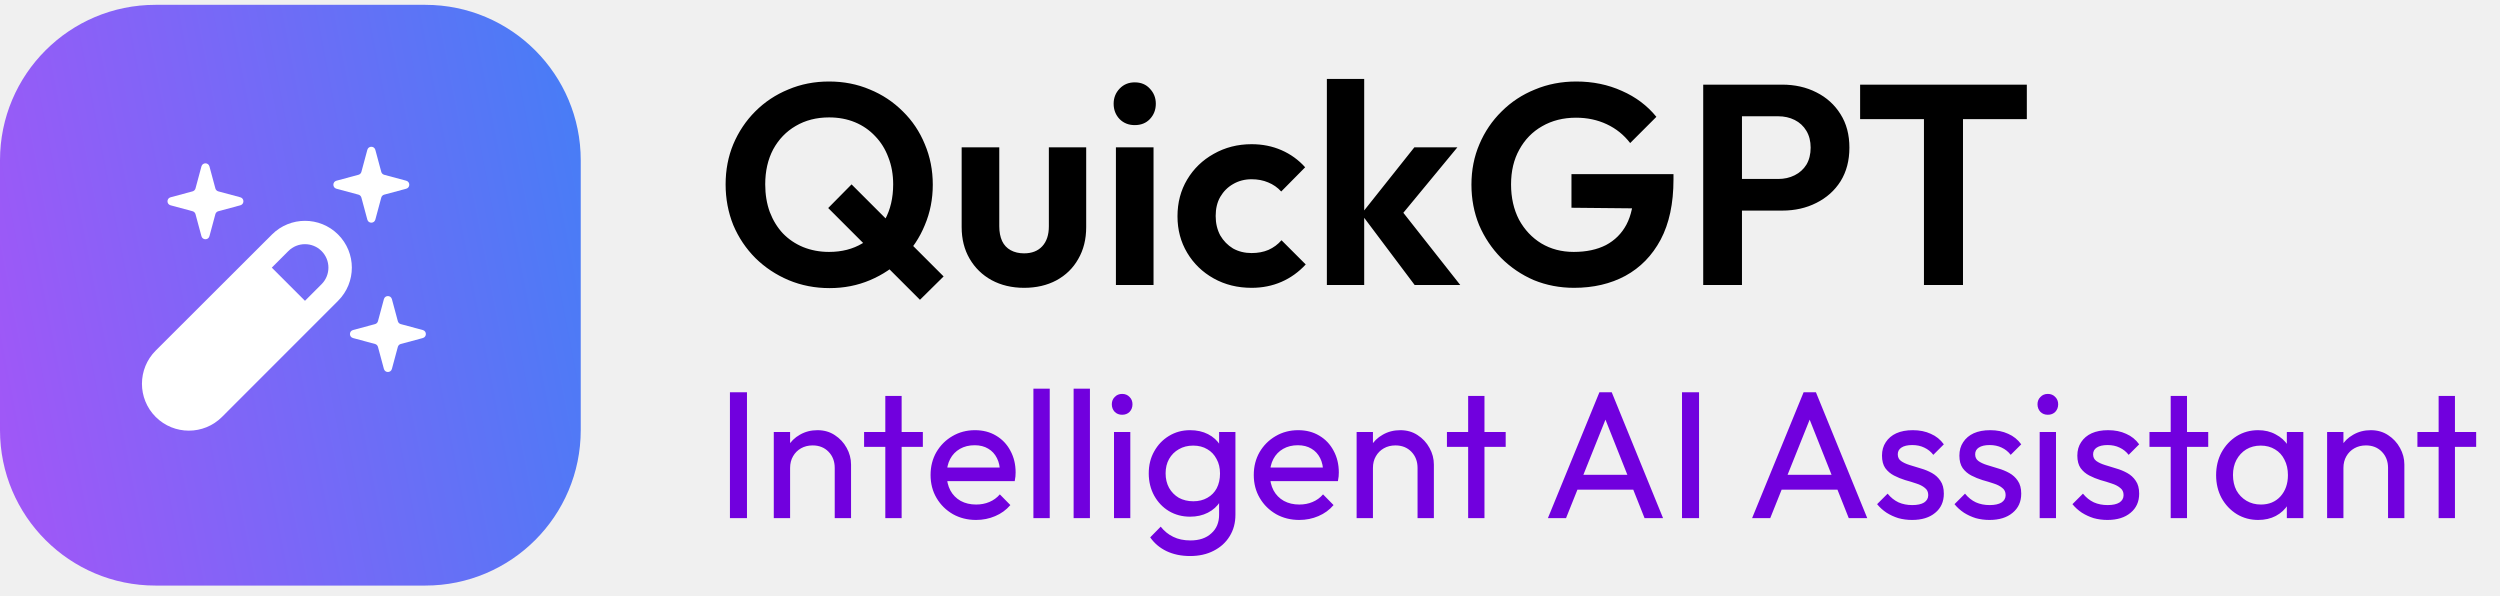
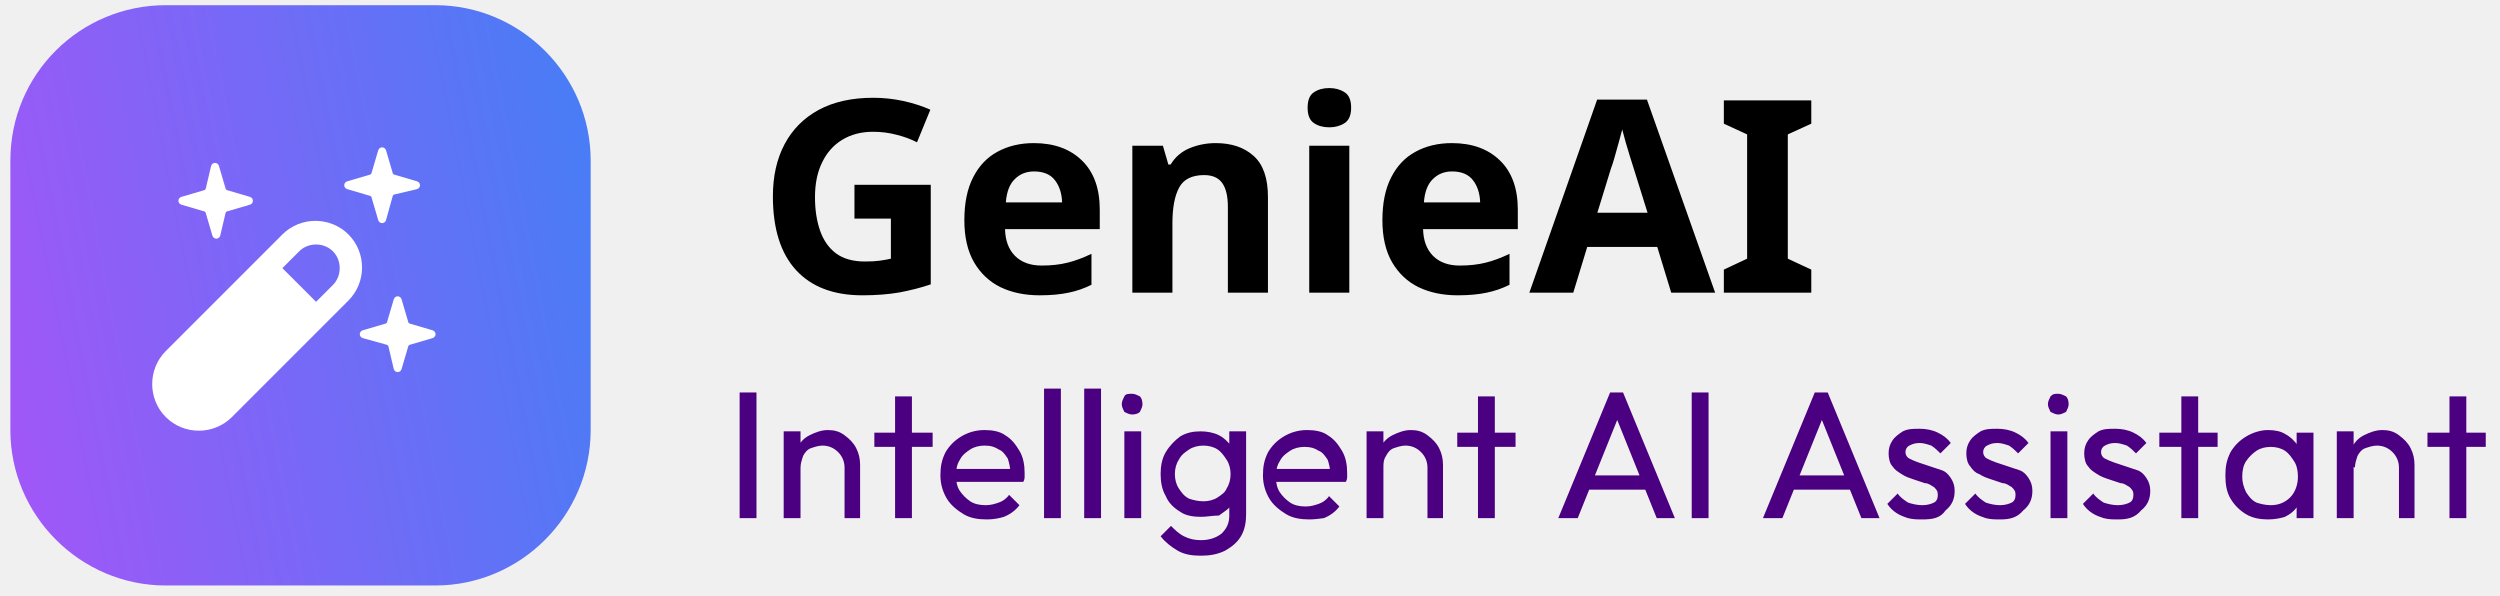
- <svg xmlns="http://www.w3.org/2000/svg" width="193" height="46" viewBox="0 0 193 46" fill="none">
-   <path d="M64.047 22.242C62.918 22.242 61.862 22.037 60.879 21.626C59.911 21.215 59.06 20.651 58.327 19.932C57.594 19.199 57.022 18.348 56.611 17.38C56.215 16.397 56.017 15.349 56.017 14.234C56.017 13.119 56.215 12.085 56.611 11.132C57.022 10.164 57.587 9.321 58.305 8.602C59.038 7.869 59.889 7.304 60.857 6.908C61.825 6.497 62.874 6.292 64.003 6.292C65.132 6.292 66.181 6.497 67.149 6.908C68.117 7.304 68.968 7.869 69.701 8.602C70.434 9.321 70.999 10.164 71.395 11.132C71.806 12.1 72.011 13.141 72.011 14.256C72.011 15.371 71.806 16.412 71.395 17.38C70.999 18.348 70.434 19.199 69.701 19.932C68.983 20.651 68.139 21.215 67.171 21.626C66.203 22.037 65.162 22.242 64.047 22.242ZM71.021 23.144L63.937 16.06L65.741 14.234L72.847 21.34L71.021 23.144ZM64.003 19.448C64.986 19.448 65.844 19.228 66.577 18.788C67.325 18.348 67.904 17.739 68.315 16.962C68.74 16.185 68.953 15.275 68.953 14.234C68.953 13.471 68.829 12.775 68.579 12.144C68.344 11.513 68.007 10.971 67.567 10.516C67.127 10.047 66.606 9.687 66.005 9.438C65.404 9.189 64.737 9.064 64.003 9.064C63.035 9.064 62.177 9.284 61.429 9.724C60.696 10.149 60.117 10.751 59.691 11.528C59.281 12.305 59.075 13.207 59.075 14.234C59.075 15.011 59.193 15.723 59.427 16.368C59.676 17.013 60.014 17.563 60.439 18.018C60.879 18.473 61.4 18.825 62.001 19.074C62.617 19.323 63.285 19.448 64.003 19.448ZM79.058 22.22C78.119 22.22 77.283 22.022 76.55 21.626C75.831 21.23 75.267 20.68 74.856 19.976C74.445 19.272 74.24 18.458 74.24 17.534V11.374H77.144V17.468C77.144 17.908 77.217 18.289 77.364 18.612C77.511 18.92 77.731 19.155 78.024 19.316C78.317 19.477 78.662 19.558 79.058 19.558C79.659 19.558 80.129 19.375 80.466 19.008C80.803 18.641 80.972 18.128 80.972 17.468V11.374H83.854V17.534C83.854 18.473 83.649 19.294 83.238 19.998C82.842 20.702 82.277 21.252 81.544 21.648C80.825 22.029 79.997 22.22 79.058 22.22ZM86.149 22V11.374H89.053V22L86.149 22ZM87.601 9.658C87.132 9.658 86.743 9.504 86.435 9.196C86.127 8.873 85.973 8.477 85.973 8.008C85.973 7.553 86.127 7.165 86.435 6.842C86.743 6.519 87.132 6.358 87.601 6.358C88.085 6.358 88.474 6.519 88.767 6.842C89.075 7.165 89.229 7.553 89.229 8.008C89.229 8.477 89.075 8.873 88.767 9.196C88.474 9.504 88.085 9.658 87.601 9.658ZM96.622 22.22C95.537 22.22 94.561 21.978 93.696 21.494C92.831 21.01 92.149 20.35 91.65 19.514C91.151 18.678 90.902 17.739 90.902 16.698C90.902 15.642 91.151 14.696 91.65 13.86C92.149 13.024 92.831 12.364 93.696 11.88C94.576 11.381 95.551 11.132 96.622 11.132C97.458 11.132 98.228 11.286 98.932 11.594C99.636 11.902 100.245 12.342 100.758 12.914L98.91 14.784C98.631 14.476 98.294 14.241 97.898 14.08C97.517 13.919 97.091 13.838 96.622 13.838C96.094 13.838 95.617 13.963 95.192 14.212C94.781 14.447 94.451 14.777 94.202 15.202C93.967 15.613 93.85 16.104 93.85 16.676C93.85 17.233 93.967 17.732 94.202 18.172C94.451 18.597 94.781 18.935 95.192 19.184C95.617 19.419 96.094 19.536 96.622 19.536C97.106 19.536 97.539 19.455 97.92 19.294C98.316 19.118 98.653 18.869 98.932 18.546L100.802 20.416C100.259 21.003 99.636 21.45 98.932 21.758C98.228 22.066 97.458 22.22 96.622 22.22ZM109.21 22L105.096 16.522L109.188 11.374H112.51L107.714 17.182L107.824 15.774L112.73 22H109.21ZM102.434 22V6.094H105.316V22H102.434ZM121.515 22.22C120.415 22.22 119.381 22.022 118.413 21.626C117.46 21.215 116.617 20.643 115.883 19.91C115.165 19.177 114.6 18.333 114.189 17.38C113.793 16.412 113.595 15.371 113.595 14.256C113.595 13.127 113.801 12.085 114.211 11.132C114.622 10.164 115.194 9.321 115.927 8.602C116.661 7.869 117.519 7.304 118.501 6.908C119.484 6.497 120.547 6.292 121.691 6.292C122.967 6.292 124.141 6.534 125.211 7.018C126.282 7.487 127.169 8.155 127.873 9.02L125.849 11.044C125.365 10.413 124.764 9.929 124.045 9.592C123.327 9.255 122.535 9.086 121.669 9.086C120.687 9.086 119.814 9.306 119.051 9.746C118.303 10.171 117.717 10.773 117.291 11.55C116.866 12.313 116.653 13.207 116.653 14.234C116.653 15.261 116.859 16.17 117.269 16.962C117.695 17.739 118.267 18.348 118.985 18.788C119.719 19.228 120.555 19.448 121.493 19.448C122.461 19.448 123.29 19.272 123.979 18.92C124.669 18.553 125.197 18.025 125.563 17.336C125.93 16.632 126.113 15.774 126.113 14.762L128.071 16.104L121.317 16.038V13.442H129.193V13.86C129.193 15.708 128.863 17.255 128.203 18.502C127.543 19.734 126.634 20.665 125.475 21.296C124.331 21.912 123.011 22.22 121.515 22.22ZM133.688 16.258V13.816L137.274 13.816C137.744 13.816 138.169 13.721 138.55 13.53C138.932 13.339 139.232 13.068 139.452 12.716C139.672 12.349 139.782 11.909 139.782 11.396C139.782 10.897 139.672 10.465 139.452 10.098C139.232 9.731 138.932 9.453 138.55 9.262C138.169 9.071 137.744 8.976 137.274 8.976L133.688 8.976V6.534H137.582C138.565 6.534 139.445 6.732 140.222 7.128C141.014 7.524 141.638 8.089 142.092 8.822C142.547 9.541 142.774 10.399 142.774 11.396C142.774 12.393 142.547 13.259 142.092 13.992C141.638 14.711 141.014 15.268 140.222 15.664C139.445 16.06 138.565 16.258 137.582 16.258H133.688ZM131.488 22V6.534H134.48V22H131.488ZM148.529 22V6.864H151.543V22L148.529 22ZM143.601 9.196V6.534H156.471V9.196H143.601Z" fill="black" />
-   <path d="M56.351 40V30.284H57.667V40H56.351ZM64.441 40V36.122C64.441 35.618 64.282 35.203 63.965 34.876C63.647 34.549 63.236 34.386 62.733 34.386C62.397 34.386 62.098 34.461 61.837 34.61C61.575 34.759 61.37 34.965 61.221 35.226C61.071 35.487 60.996 35.786 60.996 36.122L60.478 35.828C60.478 35.324 60.59 34.876 60.815 34.484C61.038 34.092 61.351 33.784 61.752 33.56C62.154 33.327 62.606 33.21 63.111 33.21C63.614 33.21 64.058 33.336 64.441 33.588C64.832 33.84 65.141 34.171 65.365 34.582C65.588 34.983 65.701 35.413 65.701 35.87V40H64.441ZM59.736 40V33.35H60.996V40H59.736ZM68.346 40V30.564H69.606V40H68.346ZM66.708 34.498V33.35H71.244V34.498H66.708ZM75.354 40.14C74.691 40.14 74.094 39.991 73.562 39.692C73.03 39.384 72.61 38.969 72.302 38.446C71.994 37.923 71.84 37.331 71.84 36.668C71.84 36.015 71.989 35.427 72.288 34.904C72.596 34.381 73.006 33.971 73.52 33.672C74.042 33.364 74.626 33.21 75.27 33.21C75.886 33.21 76.427 33.35 76.894 33.63C77.37 33.91 77.738 34.297 78 34.792C78.27 35.287 78.406 35.847 78.406 36.472C78.406 36.565 78.401 36.668 78.392 36.78C78.382 36.883 78.364 37.004 78.336 37.144H72.722V36.094H77.664L77.202 36.5C77.202 36.052 77.122 35.674 76.964 35.366C76.805 35.049 76.581 34.806 76.292 34.638C76.002 34.461 75.652 34.372 75.242 34.372C74.812 34.372 74.434 34.465 74.108 34.652C73.781 34.839 73.529 35.1 73.352 35.436C73.174 35.772 73.086 36.169 73.086 36.626C73.086 37.093 73.179 37.503 73.366 37.858C73.552 38.203 73.818 38.474 74.164 38.67C74.509 38.857 74.906 38.95 75.354 38.95C75.727 38.95 76.068 38.885 76.376 38.754C76.693 38.623 76.964 38.427 77.188 38.166L78 38.992C77.682 39.365 77.29 39.65 76.824 39.846C76.366 40.042 75.876 40.14 75.354 40.14ZM79.779 40V30.004H81.04V40H79.779ZM82.883 40V30.004H84.143V40H82.883ZM86.001 40V33.35H87.26V40H86.001ZM86.63 32.02C86.397 32.02 86.206 31.945 86.056 31.796C85.907 31.637 85.832 31.441 85.832 31.208C85.832 30.984 85.907 30.797 86.056 30.648C86.206 30.489 86.397 30.41 86.63 30.41C86.864 30.41 87.055 30.489 87.204 30.648C87.354 30.797 87.428 30.984 87.428 31.208C87.428 31.441 87.354 31.637 87.204 31.796C87.055 31.945 86.864 32.02 86.63 32.02ZM91.875 42.926C91.194 42.926 90.587 42.8 90.055 42.548C89.533 42.296 89.113 41.941 88.795 41.484L89.607 40.658C89.878 41.003 90.2 41.265 90.573 41.442C90.947 41.629 91.39 41.722 91.903 41.722C92.585 41.722 93.121 41.54 93.513 41.176C93.915 40.821 94.115 40.341 94.115 39.734V38.082L94.339 36.584L94.115 35.1V33.35H95.375V39.734C95.375 40.369 95.226 40.924 94.927 41.4C94.638 41.876 94.227 42.249 93.695 42.52C93.173 42.791 92.566 42.926 91.875 42.926ZM91.875 39.888C91.269 39.888 90.723 39.743 90.237 39.454C89.761 39.165 89.383 38.768 89.103 38.264C88.823 37.751 88.683 37.177 88.683 36.542C88.683 35.907 88.823 35.343 89.103 34.848C89.383 34.344 89.761 33.947 90.237 33.658C90.723 33.359 91.269 33.21 91.875 33.21C92.398 33.21 92.86 33.313 93.261 33.518C93.663 33.723 93.98 34.013 94.213 34.386C94.456 34.75 94.587 35.179 94.605 35.674V37.438C94.577 37.923 94.442 38.353 94.199 38.726C93.966 39.09 93.649 39.375 93.247 39.58C92.846 39.785 92.389 39.888 91.875 39.888ZM92.127 38.698C92.538 38.698 92.897 38.609 93.205 38.432C93.523 38.255 93.765 38.007 93.933 37.69C94.101 37.363 94.185 36.985 94.185 36.556C94.185 36.127 94.097 35.753 93.919 35.436C93.751 35.109 93.513 34.857 93.205 34.68C92.897 34.493 92.533 34.4 92.113 34.4C91.693 34.4 91.325 34.493 91.007 34.68C90.69 34.857 90.438 35.109 90.251 35.436C90.074 35.753 89.985 36.122 89.985 36.542C89.985 36.962 90.074 37.335 90.251 37.662C90.438 37.989 90.69 38.245 91.007 38.432C91.334 38.609 91.707 38.698 92.127 38.698ZM100.305 40.14C99.642 40.14 99.045 39.991 98.513 39.692C97.981 39.384 97.561 38.969 97.253 38.446C96.945 37.923 96.791 37.331 96.791 36.668C96.791 36.015 96.94 35.427 97.239 34.904C97.547 34.381 97.957 33.971 98.471 33.672C98.993 33.364 99.577 33.21 100.221 33.21C100.837 33.21 101.378 33.35 101.845 33.63C102.321 33.91 102.689 34.297 102.951 34.792C103.221 35.287 103.357 35.847 103.357 36.472C103.357 36.565 103.352 36.668 103.343 36.78C103.333 36.883 103.315 37.004 103.287 37.144H97.673V36.094H102.615L102.153 36.5C102.153 36.052 102.073 35.674 101.915 35.366C101.756 35.049 101.532 34.806 101.243 34.638C100.953 34.461 100.603 34.372 100.193 34.372C99.763 34.372 99.385 34.465 99.059 34.652C98.732 34.839 98.48 35.1 98.303 35.436C98.125 35.772 98.037 36.169 98.037 36.626C98.037 37.093 98.13 37.503 98.317 37.858C98.503 38.203 98.769 38.474 99.115 38.67C99.46 38.857 99.857 38.95 100.305 38.95C100.678 38.95 101.019 38.885 101.327 38.754C101.644 38.623 101.915 38.427 102.139 38.166L102.951 38.992C102.633 39.365 102.241 39.65 101.775 39.846C101.317 40.042 100.827 40.14 100.305 40.14ZM109.435 40V36.122C109.435 35.618 109.276 35.203 108.959 34.876C108.641 34.549 108.231 34.386 107.727 34.386C107.391 34.386 107.092 34.461 106.831 34.61C106.569 34.759 106.364 34.965 106.215 35.226C106.065 35.487 105.991 35.786 105.991 36.122L105.473 35.828C105.473 35.324 105.585 34.876 105.809 34.484C106.033 34.092 106.345 33.784 106.747 33.56C107.148 33.327 107.601 33.21 108.105 33.21C108.609 33.21 109.052 33.336 109.435 33.588C109.827 33.84 110.135 34.171 110.359 34.582C110.583 34.983 110.695 35.413 110.695 35.87V40H109.435ZM104.731 40V33.35H105.991V40H104.731ZM113.341 40V30.564H114.601V40H113.341ZM111.703 34.498V33.35H116.239V34.498H111.703ZM119.498 40L123.474 30.284H124.426L128.388 40H126.96L123.698 31.782H124.188L120.898 40H119.498ZM121.388 37.802V36.654H126.498V37.802H121.388ZM129.851 40V30.284H131.167V40H129.851ZM135.262 40L139.238 30.284H140.19L144.152 40H142.724L139.462 31.782H139.952L136.662 40H135.262ZM137.152 37.802V36.654H142.262V37.802H137.152ZM147.614 40.14C147.241 40.14 146.886 40.093 146.55 40C146.224 39.897 145.92 39.757 145.64 39.58C145.36 39.393 145.118 39.174 144.912 38.922L145.724 38.11C145.967 38.409 146.247 38.633 146.564 38.782C146.882 38.922 147.236 38.992 147.628 38.992C148.02 38.992 148.324 38.927 148.538 38.796C148.753 38.656 148.86 38.465 148.86 38.222C148.86 37.979 148.772 37.793 148.594 37.662C148.426 37.522 148.207 37.41 147.936 37.326C147.666 37.233 147.376 37.144 147.068 37.06C146.77 36.967 146.485 36.85 146.214 36.71C145.944 36.57 145.72 36.379 145.542 36.136C145.374 35.893 145.29 35.571 145.29 35.17C145.29 34.769 145.388 34.423 145.584 34.134C145.78 33.835 146.051 33.607 146.396 33.448C146.751 33.289 147.176 33.21 147.67 33.21C148.193 33.21 148.655 33.303 149.056 33.49C149.467 33.667 149.803 33.938 150.064 34.302L149.252 35.114C149.066 34.871 148.832 34.685 148.552 34.554C148.282 34.423 147.974 34.358 147.628 34.358C147.264 34.358 146.984 34.423 146.788 34.554C146.602 34.675 146.508 34.848 146.508 35.072C146.508 35.296 146.592 35.469 146.76 35.59C146.928 35.711 147.148 35.814 147.418 35.898C147.698 35.982 147.988 36.071 148.286 36.164C148.585 36.248 148.87 36.365 149.14 36.514C149.411 36.663 149.63 36.864 149.798 37.116C149.976 37.368 150.064 37.699 150.064 38.11C150.064 38.735 149.84 39.23 149.392 39.594C148.954 39.958 148.361 40.14 147.614 40.14ZM153.589 40.14C153.215 40.14 152.861 40.093 152.525 40C152.198 39.897 151.895 39.757 151.615 39.58C151.335 39.393 151.092 39.174 150.887 38.922L151.699 38.11C151.941 38.409 152.221 38.633 152.539 38.782C152.856 38.922 153.211 38.992 153.603 38.992C153.995 38.992 154.298 38.927 154.513 38.796C154.727 38.656 154.835 38.465 154.835 38.222C154.835 37.979 154.746 37.793 154.569 37.662C154.401 37.522 154.181 37.41 153.911 37.326C153.64 37.233 153.351 37.144 153.043 37.06C152.744 36.967 152.459 36.85 152.189 36.71C151.918 36.57 151.694 36.379 151.517 36.136C151.349 35.893 151.265 35.571 151.265 35.17C151.265 34.769 151.363 34.423 151.559 34.134C151.755 33.835 152.025 33.607 152.371 33.448C152.725 33.289 153.15 33.21 153.645 33.21C154.167 33.21 154.629 33.303 155.031 33.49C155.441 33.667 155.777 33.938 156.039 34.302L155.227 35.114C155.04 34.871 154.807 34.685 154.527 34.554C154.256 34.423 153.948 34.358 153.603 34.358C153.239 34.358 152.959 34.423 152.763 34.554C152.576 34.675 152.483 34.848 152.483 35.072C152.483 35.296 152.567 35.469 152.735 35.59C152.903 35.711 153.122 35.814 153.393 35.898C153.673 35.982 153.962 36.071 154.261 36.164C154.559 36.248 154.844 36.365 155.115 36.514C155.385 36.663 155.605 36.864 155.773 37.116C155.95 37.368 156.039 37.699 156.039 38.11C156.039 38.735 155.815 39.23 155.367 39.594C154.928 39.958 154.335 40.14 153.589 40.14ZM157.463 40V33.35H158.723V40H157.463ZM158.093 32.02C157.86 32.02 157.669 31.945 157.519 31.796C157.37 31.637 157.295 31.441 157.295 31.208C157.295 30.984 157.37 30.797 157.519 30.648C157.669 30.489 157.86 30.41 158.093 30.41C158.327 30.41 158.518 30.489 158.667 30.648C158.817 30.797 158.891 30.984 158.891 31.208C158.891 31.441 158.817 31.637 158.667 31.796C158.518 31.945 158.327 32.02 158.093 32.02ZM162.694 40.14C162.321 40.14 161.966 40.093 161.63 40C161.304 39.897 161 39.757 160.72 39.58C160.44 39.393 160.198 39.174 159.992 38.922L160.804 38.11C161.047 38.409 161.327 38.633 161.644 38.782C161.962 38.922 162.316 38.992 162.708 38.992C163.1 38.992 163.404 38.927 163.618 38.796C163.833 38.656 163.94 38.465 163.94 38.222C163.94 37.979 163.852 37.793 163.674 37.662C163.506 37.522 163.287 37.41 163.016 37.326C162.746 37.233 162.456 37.144 162.148 37.06C161.85 36.967 161.565 36.85 161.294 36.71C161.024 36.57 160.8 36.379 160.622 36.136C160.454 35.893 160.37 35.571 160.37 35.17C160.37 34.769 160.468 34.423 160.664 34.134C160.86 33.835 161.131 33.607 161.476 33.448C161.831 33.289 162.256 33.21 162.75 33.21C163.273 33.21 163.735 33.303 164.136 33.49C164.547 33.667 164.883 33.938 165.144 34.302L164.332 35.114C164.146 34.871 163.912 34.685 163.632 34.554C163.362 34.423 163.054 34.358 162.708 34.358C162.344 34.358 162.064 34.423 161.868 34.554C161.682 34.675 161.588 34.848 161.588 35.072C161.588 35.296 161.672 35.469 161.84 35.59C162.008 35.711 162.228 35.814 162.498 35.898C162.778 35.982 163.068 36.071 163.366 36.164C163.665 36.248 163.95 36.365 164.22 36.514C164.491 36.663 164.71 36.864 164.878 37.116C165.056 37.368 165.144 37.699 165.144 38.11C165.144 38.735 164.92 39.23 164.472 39.594C164.034 39.958 163.441 40.14 162.694 40.14ZM167.577 40V30.564H168.837V40H167.577ZM165.939 34.498V33.35H170.475V34.498H165.939ZM174.332 40.14C173.725 40.14 173.175 39.991 172.68 39.692C172.185 39.384 171.793 38.969 171.504 38.446C171.224 37.923 171.084 37.335 171.084 36.682C171.084 36.029 171.224 35.441 171.504 34.918C171.793 34.395 172.181 33.98 172.666 33.672C173.161 33.364 173.716 33.21 174.332 33.21C174.836 33.21 175.284 33.317 175.676 33.532C176.077 33.737 176.399 34.027 176.642 34.4C176.885 34.764 177.02 35.189 177.048 35.674V37.676C177.02 38.152 176.885 38.577 176.642 38.95C176.409 39.323 176.091 39.617 175.69 39.832C175.298 40.037 174.845 40.14 174.332 40.14ZM174.542 38.95C175.167 38.95 175.671 38.74 176.054 38.32C176.437 37.891 176.628 37.345 176.628 36.682C176.628 36.225 176.539 35.828 176.362 35.492C176.194 35.147 175.951 34.881 175.634 34.694C175.317 34.498 174.948 34.4 174.528 34.4C174.108 34.4 173.735 34.498 173.408 34.694C173.091 34.89 172.839 35.161 172.652 35.506C172.475 35.842 172.386 36.229 172.386 36.668C172.386 37.116 172.475 37.513 172.652 37.858C172.839 38.194 173.095 38.46 173.422 38.656C173.749 38.852 174.122 38.95 174.542 38.95ZM176.544 40V38.208L176.782 36.584L176.544 34.974V33.35H177.818V40H176.544ZM184.357 40V36.122C184.357 35.618 184.198 35.203 183.881 34.876C183.563 34.549 183.153 34.386 182.649 34.386C182.313 34.386 182.014 34.461 181.753 34.61C181.491 34.759 181.286 34.965 181.137 35.226C180.987 35.487 180.913 35.786 180.913 36.122L180.395 35.828C180.395 35.324 180.507 34.876 180.731 34.484C180.955 34.092 181.267 33.784 181.669 33.56C182.07 33.327 182.523 33.21 183.027 33.21C183.531 33.21 183.974 33.336 184.357 33.588C184.749 33.84 185.057 34.171 185.281 34.582C185.505 34.983 185.617 35.413 185.617 35.87V40H184.357ZM179.653 40V33.35H180.913V40H179.653ZM188.262 40V30.564H189.522V40H188.262ZM186.624 34.498V33.35H191.16V34.498H186.624Z" fill="#7100DE" />
-   <rect y="0.373" width="44.833" height="44.833" rx="12" fill="url(#paint0_linear_8977_4661)" />
-   <path fill-rule="evenodd" clip-rule="evenodd" d="M17.14 32.186L26.104 23.218C27.518 21.804 27.515 19.511 26.097 18.101C24.685 16.696 22.404 16.698 20.995 18.105L12.021 27.065C10.606 28.478 10.605 30.772 12.019 32.187C13.433 33.6 15.726 33.6 17.14 32.186ZM20.982 20.661L23.544 23.222L24.824 21.941C25.531 21.234 25.531 20.087 24.824 19.38C24.117 18.673 22.97 18.673 22.263 19.38L20.982 20.661Z" fill="white" />
-   <path d="M15.551 12.846C15.636 12.53 16.084 12.53 16.169 12.846L16.627 14.547C16.657 14.657 16.743 14.743 16.853 14.773L18.554 15.231C18.87 15.316 18.87 15.764 18.554 15.849L16.853 16.307C16.743 16.337 16.657 16.423 16.627 16.533L16.169 18.233C16.084 18.549 15.636 18.549 15.551 18.233L15.093 16.533C15.063 16.423 14.977 16.337 14.867 16.307L13.167 15.849C12.851 15.764 12.851 15.316 13.167 15.231L14.867 14.773C14.977 14.743 15.063 14.657 15.093 14.547L15.551 12.846Z" fill="white" />
-   <path d="M28.358 11.567C28.443 11.251 28.891 11.251 28.976 11.567L29.434 13.268C29.463 13.378 29.55 13.464 29.66 13.493L31.36 13.951C31.676 14.036 31.676 14.485 31.36 14.57L29.66 15.027C29.55 15.057 29.463 15.143 29.434 15.254L28.976 16.954C28.891 17.27 28.443 17.27 28.358 16.954L27.9 15.254C27.87 15.143 27.784 15.057 27.674 15.027L25.973 14.57C25.657 14.485 25.657 14.036 25.973 13.951L27.674 13.493C27.784 13.464 27.87 13.378 27.9 13.268L28.358 11.567Z" fill="white" />
-   <path d="M29.637 23.094C29.722 22.778 30.17 22.778 30.255 23.094L30.713 24.795C30.743 24.905 30.829 24.991 30.939 25.021L32.64 25.479C32.956 25.564 32.956 26.012 32.64 26.097L30.939 26.555C30.829 26.584 30.743 26.671 30.713 26.781L30.255 28.481C30.17 28.797 29.722 28.797 29.637 28.481L29.179 26.781C29.149 26.671 29.063 26.584 28.953 26.555L27.253 26.097C26.937 26.012 26.937 25.564 27.253 25.479L28.953 25.021C29.063 24.991 29.149 24.905 29.179 24.795L29.637 23.094Z" fill="white" />
-   <defs>
-     <linearGradient id="paint0_linear_8977_4661" x1="50.81" y1="16.812" x2="-2.989" y2="27.273" gradientUnits="userSpaceOnUse">
-       <stop stop-color="#4080F6" />
-       <stop offset="1" stop-color="#A356F7" />
-     </linearGradient>
-   </defs>
+ <svg xmlns="http://www.w3.org/2000/svg" version="1.1" id="Layer_1" x="0px" y="0px" viewBox="0 0 193 46" style="enable-background:new 0 0 193 46;" xml:space="preserve">
+   <style type="text/css">
+     .st0{font-family:'Rockwell';}
+     .st1{font-size:20.782px;}
+     .st2{fill:#4B0082;} /* Changed fill color to dark purple */
+     .st3{fill:url(#SVGID_1_);}
+     .st4{fill-rule:evenodd;clip-rule:evenodd;fill:#FFFFFF;}
+     .st5{fill:#FFFFFF;}
+ </style>
+   <text transform="matrix(1 0 0 1 58.4639 22.5947)" class="st0 st1" style="font-weight: bold;">GenieAI</text>
+   <path class="st2" d="M57.1,40v-9.7h1.3V40H57.1z M65.2,40v-3.9c0-0.5-0.2-0.9-0.5-1.2c-0.3-0.3-0.7-0.5-1.2-0.5     c-0.3,0-0.6,0.1-0.9,0.2c-0.3,0.1-0.5,0.4-0.6,0.6c-0.1,0.3-0.2,0.6-0.2,0.9l-0.5-0.3c0-0.5,0.1-1,0.3-1.3c0.2-0.4,0.5-0.7,0.9-0.9     c0.4-0.2,0.9-0.4,1.4-0.4c0.5,0,0.9,0.1,1.3,0.4c0.4,0.3,0.7,0.6,0.9,1c0.2,0.4,0.3,0.8,0.3,1.3V40H65.2z M60.5,40v-6.7h1.3V40H60.5     z M69.1,40v-9.4h1.3V40H69.1z M67.5,34.5v-1.1H72v1.1H67.5z M76.2,40.1c-0.7,0-1.3-0.1-1.8-0.4c-0.5-0.3-1-0.7-1.3-1.2     c-0.3-0.5-0.5-1.1-0.5-1.8c0-0.7,0.1-1.2,0.4-1.8c0.3-0.5,0.7-0.9,1.2-1.2c0.5-0.3,1.1-0.5,1.8-0.5c0.6,0,1.2,0.1,1.6,0.4     c0.5,0.3,0.8,0.7,1.1,1.2c0.3,0.5,0.4,1.1,0.4,1.7c0,0.1,0,0.2,0,0.3c0,0.1,0,0.2-0.1,0.4h-5.6v-1h4.9L78,36.5     c0-0.4-0.1-0.8-0.2-1.1c-0.2-0.3-0.4-0.6-0.7-0.7c-0.3-0.2-0.6-0.3-1.1-0.3c-0.4,0-0.8,0.1-1.1,0.3c-0.3,0.2-0.6,0.4-0.8,0.8     c-0.2,0.3-0.3,0.7-0.3,1.2c0,0.5,0.1,0.9,0.3,1.2c0.2,0.3,0.5,0.6,0.8,0.8c0.3,0.2,0.7,0.3,1.2,0.3c0.4,0,0.7-0.1,1-0.2     c0.3-0.1,0.6-0.3,0.8-0.6l0.8,0.8c-0.3,0.4-0.7,0.7-1.2,0.9C77.2,40,76.7,40.1,76.2,40.1z M80.6,40V30h1.3v10H80.6z M83.7,40V30h1.3     v10H83.7z M86.8,40v-6.7h1.3V40H86.8z M87.4,32c-0.2,0-0.4-0.1-0.6-0.2c-0.1-0.2-0.2-0.4-0.2-0.6c0-0.2,0.1-0.4,0.2-0.6     c0.1-0.2,0.3-0.2,0.6-0.2c0.2,0,0.4,0.1,0.6,0.2c0.1,0.1,0.2,0.3,0.2,0.6c0,0.2-0.1,0.4-0.2,0.6C87.9,31.9,87.7,32,87.4,32z     M92.7,42.9c-0.7,0-1.3-0.1-1.8-0.4c-0.5-0.3-0.9-0.6-1.3-1.1l0.8-0.8c0.3,0.3,0.6,0.6,1,0.8c0.4,0.2,0.8,0.3,1.3,0.3     c0.7,0,1.2-0.2,1.6-0.5c0.4-0.4,0.6-0.8,0.6-1.4v-1.7l0.2-1.5l-0.2-1.5v-1.8h1.3v6.4c0,0.6-0.1,1.2-0.4,1.7     c-0.3,0.5-0.7,0.8-1.2,1.1C94,42.8,93.4,42.9,92.7,42.9z M92.7,39.9c-0.6,0-1.2-0.1-1.6-0.4c-0.5-0.3-0.9-0.7-1.1-1.2     c-0.3-0.5-0.4-1.1-0.4-1.7s0.1-1.2,0.4-1.7c0.3-0.5,0.7-0.9,1.1-1.2c0.5-0.3,1-0.4,1.6-0.4c0.5,0,1,0.1,1.4,0.3     c0.4,0.2,0.7,0.5,1,0.9c0.2,0.4,0.4,0.8,0.4,1.3v1.8c0,0.5-0.2,0.9-0.4,1.3c-0.2,0.4-0.6,0.6-1,0.9C93.6,39.8,93.2,39.9,92.7,39.9z     M92.9,38.7c0.4,0,0.8-0.1,1.1-0.3c0.3-0.2,0.6-0.4,0.7-0.7c0.2-0.3,0.3-0.7,0.3-1.1s-0.1-0.8-0.3-1.1c-0.2-0.3-0.4-0.6-0.7-0.8     c-0.3-0.2-0.7-0.3-1.1-0.3c-0.4,0-0.8,0.1-1.1,0.3c-0.3,0.2-0.6,0.4-0.8,0.8c-0.2,0.3-0.3,0.7-0.3,1.1c0,0.4,0.1,0.8,0.3,1.1     c0.2,0.3,0.4,0.6,0.8,0.8C92.1,38.6,92.5,38.7,92.9,38.7z M101.1,40.1c-0.7,0-1.3-0.1-1.8-0.4c-0.5-0.3-1-0.7-1.3-1.2     c-0.3-0.5-0.5-1.1-0.5-1.8c0-0.7,0.1-1.2,0.4-1.8c0.3-0.5,0.7-0.9,1.2-1.2c0.5-0.3,1.1-0.5,1.8-0.5c0.6,0,1.2,0.1,1.6,0.4     c0.5,0.3,0.8,0.7,1.1,1.2c0.3,0.5,0.4,1.1,0.4,1.7c0,0.1,0,0.2,0,0.3c0,0.1,0,0.2-0.1,0.4h-5.6v-1h4.9l-0.5,0.4     c0-0.4-0.1-0.8-0.2-1.1c-0.2-0.3-0.4-0.6-0.7-0.7c-0.3-0.2-0.6-0.3-1.1-0.3c-0.4,0-0.8,0.1-1.1,0.3c-0.3,0.2-0.6,0.4-0.8,0.8     c-0.2,0.3-0.3,0.7-0.3,1.2c0,0.5,0.1,0.9,0.3,1.2c0.2,0.3,0.5,0.6,0.8,0.8c0.3,0.2,0.7,0.3,1.2,0.3c0.4,0,0.7-0.1,1-0.2     c0.3-0.1,0.6-0.3,0.8-0.6l0.8,0.8c-0.3,0.4-0.7,0.7-1.2,0.9C102.1,40,101.6,40.1,101.1,40.1z M110.2,40v-3.9c0-0.5-0.2-0.9-0.5-1.2     c-0.3-0.3-0.7-0.5-1.2-0.5c-0.3,0-0.6,0.1-0.9,0.2c-0.3,0.1-0.5,0.4-0.6,0.6c-0.2,0.3-0.2,0.6-0.2,0.9l-0.5-0.3c0-0.5,0.1-1,0.3-1.3     c0.2-0.4,0.5-0.7,0.9-0.9c0.4-0.2,0.9-0.4,1.4-0.4s0.9,0.1,1.3,0.4c0.4,0.3,0.7,0.6,0.9,1c0.2,0.4,0.3,0.8,0.3,1.3V40H110.2z     M105.5,40v-6.7h1.3V40H105.5z M114.1,40v-9.4h1.3V40H114.1z M112.5,34.5v-1.1h4.5v1.1H112.5z M120.3,40l4-9.7h1l4,9.7h-1.4     l-3.3-8.2h0.5l-3.3,8.2H120.3z M122.2,37.8v-1.1h5.1v1.1H122.2z M130.6,40v-9.7h1.3V40H130.6z M136.1,40l4-9.7h1l4,9.7h-1.4     l-3.3-8.2h0.5l-3.3,8.2H136.1z M137.9,37.8v-1.1h5.1v1.1H137.9z M148.4,40.1c-0.4,0-0.7,0-1.1-0.1c-0.3-0.1-0.6-0.2-0.9-0.4     c-0.3-0.2-0.5-0.4-0.7-0.7l0.8-0.8c0.2,0.3,0.5,0.5,0.8,0.7c0.3,0.1,0.7,0.2,1.1,0.2s0.7-0.1,0.9-0.2c0.2-0.1,0.3-0.3,0.3-0.6     s-0.1-0.4-0.3-0.6c-0.2-0.1-0.4-0.3-0.7-0.3c-0.3-0.1-0.6-0.2-0.9-0.3c-0.3-0.1-0.6-0.2-0.9-0.4s-0.5-0.3-0.7-0.6     c-0.2-0.2-0.3-0.6-0.3-1c0-0.4,0.1-0.7,0.3-1c0.2-0.3,0.5-0.5,0.8-0.7c0.4-0.2,0.8-0.2,1.3-0.2c0.5,0,1,0.1,1.4,0.3     c0.4,0.2,0.7,0.4,1,0.8l-0.8,0.8c-0.2-0.2-0.4-0.4-0.7-0.6c-0.3-0.1-0.6-0.2-0.9-0.2c-0.4,0-0.6,0.1-0.8,0.2     c-0.2,0.1-0.3,0.3-0.3,0.5c0,0.2,0.1,0.4,0.3,0.5s0.4,0.2,0.7,0.3c0.3,0.1,0.6,0.2,0.9,0.3c0.3,0.1,0.6,0.2,0.9,0.3s0.5,0.3,0.7,0.6     c0.2,0.3,0.3,0.6,0.3,1c0,0.6-0.2,1.1-0.7,1.5C149.8,40,149.2,40.1,148.4,40.1z M154.4,40.1c-0.4,0-0.7,0-1.1-0.1     c-0.3-0.1-0.6-0.2-0.9-0.4c-0.3-0.2-0.5-0.4-0.7-0.7l0.8-0.8c0.2,0.3,0.5,0.5,0.8,0.7c0.3,0.1,0.7,0.2,1.1,0.2     c0.4,0,0.7-0.1,0.9-0.2c0.2-0.1,0.3-0.3,0.3-0.6s-0.1-0.4-0.3-0.6c-0.2-0.1-0.4-0.3-0.7-0.3c-0.3-0.1-0.6-0.2-0.9-0.3     c-0.3-0.1-0.6-0.2-0.9-0.4c-0.3-0.1-0.5-0.3-0.7-0.6c-0.2-0.2-0.3-0.6-0.3-1c0-0.4,0.1-0.7,0.3-1c0.2-0.3,0.5-0.5,0.8-0.7     c0.4-0.2,0.8-0.2,1.3-0.2c0.5,0,1,0.1,1.4,0.3c0.4,0.2,0.7,0.4,1,0.8l-0.8,0.8c-0.2-0.2-0.4-0.4-0.7-0.6c-0.3-0.1-0.6-0.2-0.9-0.2     c-0.4,0-0.6,0.1-0.8,0.2c-0.2,0.1-0.3,0.3-0.3,0.5c0,0.2,0.1,0.4,0.3,0.5s0.4,0.2,0.7,0.3c0.3,0.1,0.6,0.2,0.9,0.3     c0.3,0.1,0.6,0.2,0.9,0.3c0.3,0.1,0.5,0.3,0.7,0.6c0.2,0.3,0.3,0.6,0.3,1c0,0.6-0.2,1.1-0.7,1.5C155.7,40,155.1,40.1,154.4,40.1z     M158.3,40v-6.7h1.3V40H158.3z M158.9,32c-0.2,0-0.4-0.1-0.6-0.2c-0.1-0.2-0.2-0.4-0.2-0.6c0-0.2,0.1-0.4,0.2-0.6     c0.2-0.2,0.3-0.2,0.6-0.2c0.2,0,0.4,0.1,0.6,0.2c0.1,0.1,0.2,0.3,0.2,0.6c0,0.2-0.1,0.4-0.2,0.6C159.3,31.9,159.1,32,158.9,32z     M163.5,40.1c-0.4,0-0.7,0-1.1-0.1c-0.3-0.1-0.6-0.2-0.9-0.4c-0.3-0.2-0.5-0.4-0.7-0.7l0.8-0.8c0.2,0.3,0.5,0.5,0.8,0.7     c0.3,0.1,0.7,0.2,1.1,0.2s0.7-0.1,0.9-0.2c0.2-0.1,0.3-0.3,0.3-0.6s-0.1-0.4-0.3-0.6c-0.2-0.1-0.4-0.3-0.7-0.3     c-0.3-0.1-0.6-0.2-0.9-0.3c-0.3-0.1-0.6-0.2-0.9-0.4s-0.5-0.3-0.7-0.6c-0.2-0.2-0.3-0.6-0.3-1c0-0.4,0.1-0.7,0.3-1     c0.2-0.3,0.5-0.5,0.8-0.7c0.4-0.2,0.8-0.2,1.3-0.2c0.5,0,1,0.1,1.4,0.3c0.4,0.2,0.7,0.4,1,0.8l-0.8,0.8c-0.2-0.2-0.4-0.4-0.7-0.6     c-0.3-0.1-0.6-0.2-0.9-0.2c-0.4,0-0.6,0.1-0.8,0.2c-0.2,0.1-0.3,0.3-0.3,0.5c0,0.2,0.1,0.4,0.3,0.5s0.4,0.2,0.7,0.3     c0.3,0.1,0.6,0.2,0.9,0.3c0.3,0.1,0.6,0.2,0.9,0.3s0.5,0.3,0.7,0.6c0.2,0.3,0.3,0.6,0.3,1c0,0.6-0.2,1.1-0.7,1.5     C164.8,40,164.2,40.1,163.5,40.1z M168.4,40v-9.4h1.3V40H168.4z M166.7,34.5v-1.1h4.5v1.1H166.7z M175.1,40.1     c-0.6,0-1.2-0.1-1.7-0.4c-0.5-0.3-0.9-0.7-1.2-1.2c-0.3-0.5-0.4-1.1-0.4-1.8c0-0.7,0.1-1.2,0.4-1.8c0.3-0.5,0.7-0.9,1.2-1.2     c0.5-0.3,1.1-0.5,1.7-0.5c0.5,0,1,0.1,1.3,0.3c0.4,0.2,0.7,0.5,1,0.9c0.2,0.4,0.4,0.8,0.4,1.3v2c0,0.5-0.2,0.9-0.4,1.3     c-0.2,0.4-0.6,0.7-1,0.9C176.1,40,175.6,40.1,175.1,40.1z M175.3,39c0.6,0,1.1-0.2,1.5-0.6c0.4-0.4,0.6-1,0.6-1.6     c0-0.5-0.1-0.9-0.3-1.2c-0.2-0.3-0.4-0.6-0.7-0.8c-0.3-0.2-0.7-0.3-1.1-0.3s-0.8,0.1-1.1,0.3c-0.3,0.2-0.6,0.5-0.8,0.8     c-0.2,0.3-0.3,0.7-0.3,1.2c0,0.4,0.1,0.8,0.3,1.2c0.2,0.3,0.4,0.6,0.8,0.8C174.5,38.9,174.9,39,175.3,39z M177.3,40v-1.8l0.2-1.6     l-0.2-1.6v-1.6h1.3V40H177.3z M185.2,40v-3.9c0-0.5-0.2-0.9-0.5-1.2c-0.3-0.3-0.7-0.5-1.2-0.5c-0.3,0-0.6,0.1-0.9,0.2     c-0.3,0.1-0.5,0.4-0.6,0.6c-0.1,0.3-0.2,0.6-0.2,0.9l-0.5-0.3c0-0.5,0.1-1,0.3-1.3c0.2-0.4,0.5-0.7,0.9-0.9c0.4-0.2,0.9-0.4,1.4-0.4     s0.9,0.1,1.3,0.4c0.4,0.3,0.7,0.6,0.9,1c0.2,0.4,0.3,0.8,0.3,1.3V40H185.2z M180.4,40v-6.7h1.3V40H180.4z M189.1,40v-9.4h1.3V40     H189.1z M187.4,34.5v-1.1h4.5v1.1H187.4z" />
+   <linearGradient id="SVGID_1_" gradientUnits="userSpaceOnUse" x1="51.693" y1="30.748" x2="-2.106" y2="20.287" gradientTransform="matrix(1 0 0 -1 0 48)">
+     <stop offset="0" style="stop-color:#4080F6" />
+     <stop offset="1" style="stop-color:#A356F7" />
+   </linearGradient>
+   <path class="st3" d="M12.8,0.4h20.8c6.6,0,12,5.4,12,12v20.8c0,6.6-5.4,12-12,12H12.8c-6.6,0-12-5.4-12-12V12.4     C0.8,5.7,6.2,0.4,12.8,0.4z" />
+   <path class="st4" d="M17.9,32.2l9-9c1.4-1.4,1.4-3.7,0-5.1c-1.4-1.4-3.7-1.4-5.1,0l-9,9c-1.4,1.4-1.4,3.7,0,5.1     C14.2,33.6,16.5,33.6,17.9,32.2z M21.8,20.7l2.6,2.6l1.3-1.3c0.7-0.7,0.7-1.9,0-2.6c-0.7-0.7-1.9-0.7-2.6,0L21.8,20.7z" />
+   <path class="st5" d="M16.3,12.8c0.1-0.3,0.5-0.3,0.6,0l0.5,1.7c0,0.1,0.1,0.2,0.2,0.2l1.7,0.5c0.3,0.1,0.3,0.5,0,0.6l-1.7,0.5     c-0.1,0-0.2,0.1-0.2,0.2L17,18.2c-0.1,0.3-0.5,0.3-0.6,0l-0.5-1.7c0-0.1-0.1-0.2-0.2-0.2L14,15.8c-0.3-0.1-0.3-0.5,0-0.6l1.7-0.5     c0.1,0,0.2-0.1,0.2-0.2L16.3,12.8z" />
+   <path class="st5" d="M29.2,11.6c0.1-0.3,0.5-0.3,0.6,0l0.5,1.7c0,0.1,0.1,0.2,0.2,0.2l1.7,0.5c0.3,0.1,0.3,0.5,0,0.6L30.5,15     c-0.1,0-0.2,0.1-0.2,0.2L29.8,17c-0.1,0.3-0.5,0.3-0.6,0l-0.5-1.7c0-0.1-0.1-0.2-0.2-0.2l-1.7-0.5c-0.3-0.1-0.3-0.5,0-0.6l1.7-0.5     c0.1,0,0.2-0.1,0.2-0.2L29.2,11.6z" />
+   <path class="st5" d="M30.4,23.1c0.1-0.3,0.5-0.3,0.6,0l0.5,1.7c0,0.1,0.1,0.2,0.2,0.2l1.7,0.5c0.3,0.1,0.3,0.5,0,0.6l-1.7,0.5     c-0.1,0-0.2,0.1-0.2,0.2l-0.5,1.7c-0.1,0.3-0.5,0.3-0.6,0L30,26.8c0-0.1-0.1-0.2-0.2-0.2L28,26.1c-0.3-0.1-0.3-0.5,0-0.6l1.7-0.5     c0.1,0,0.2-0.1,0.2-0.2L30.4,23.1z" />
</svg>
